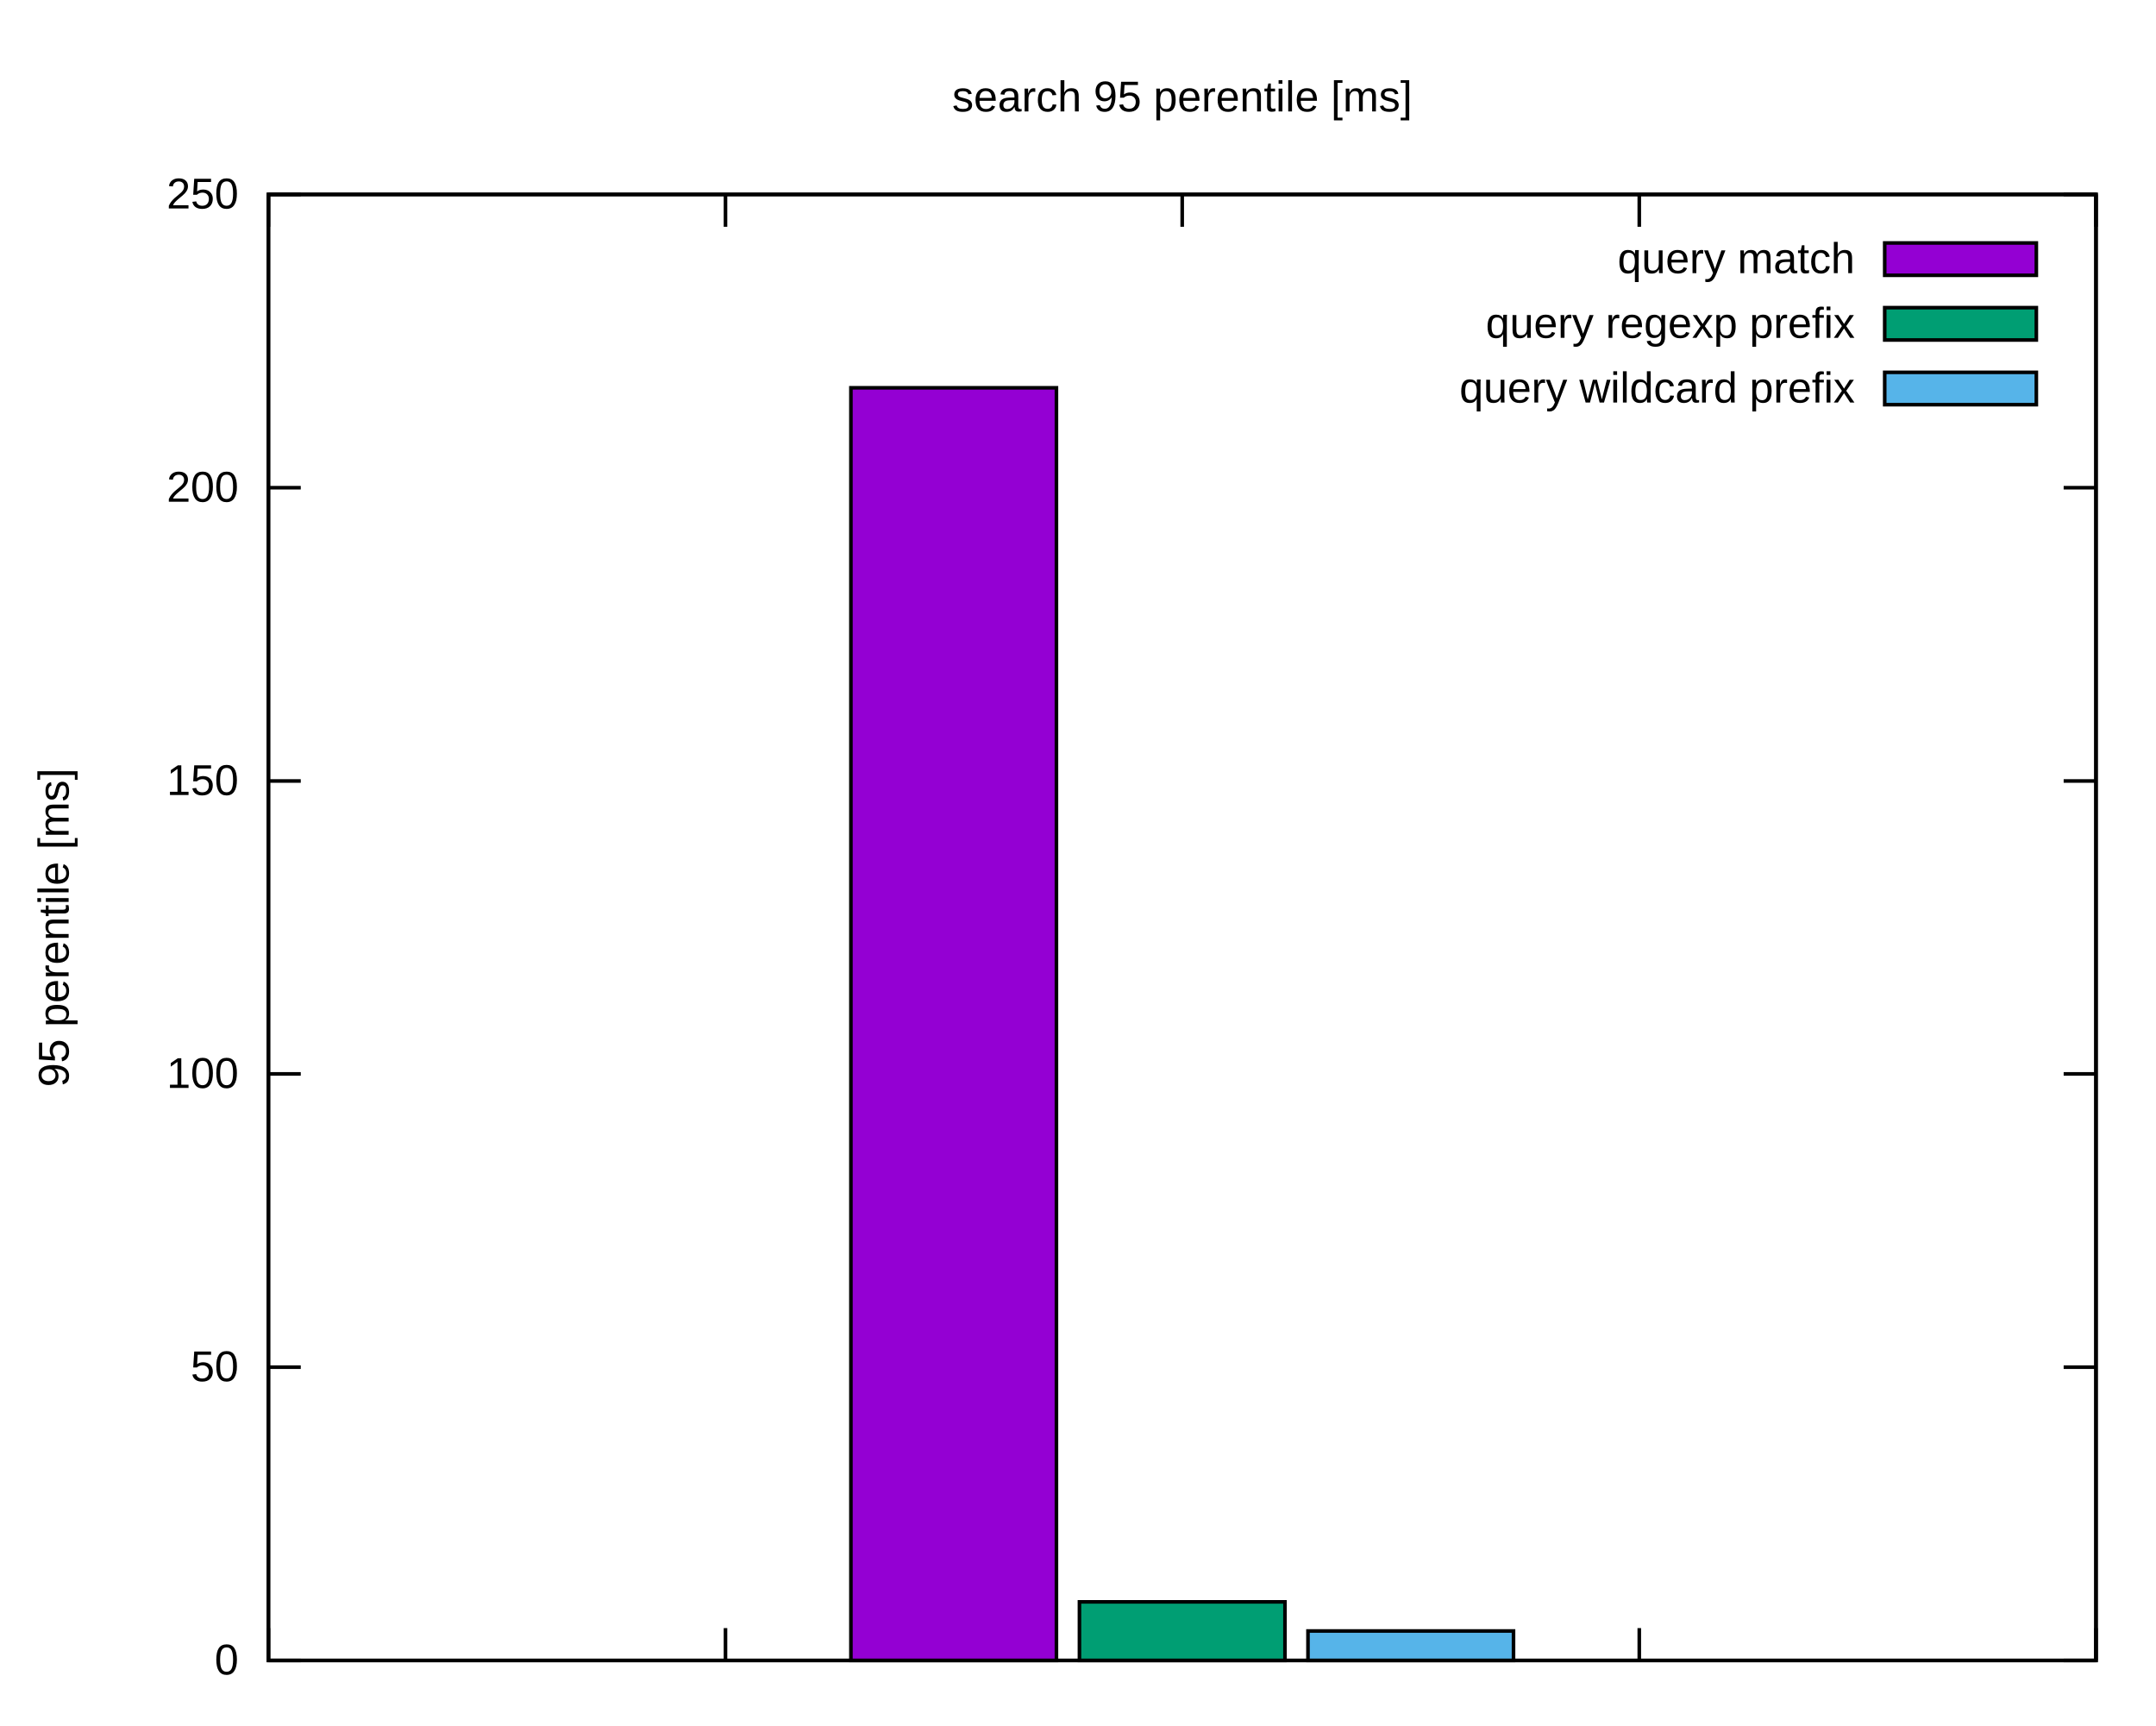
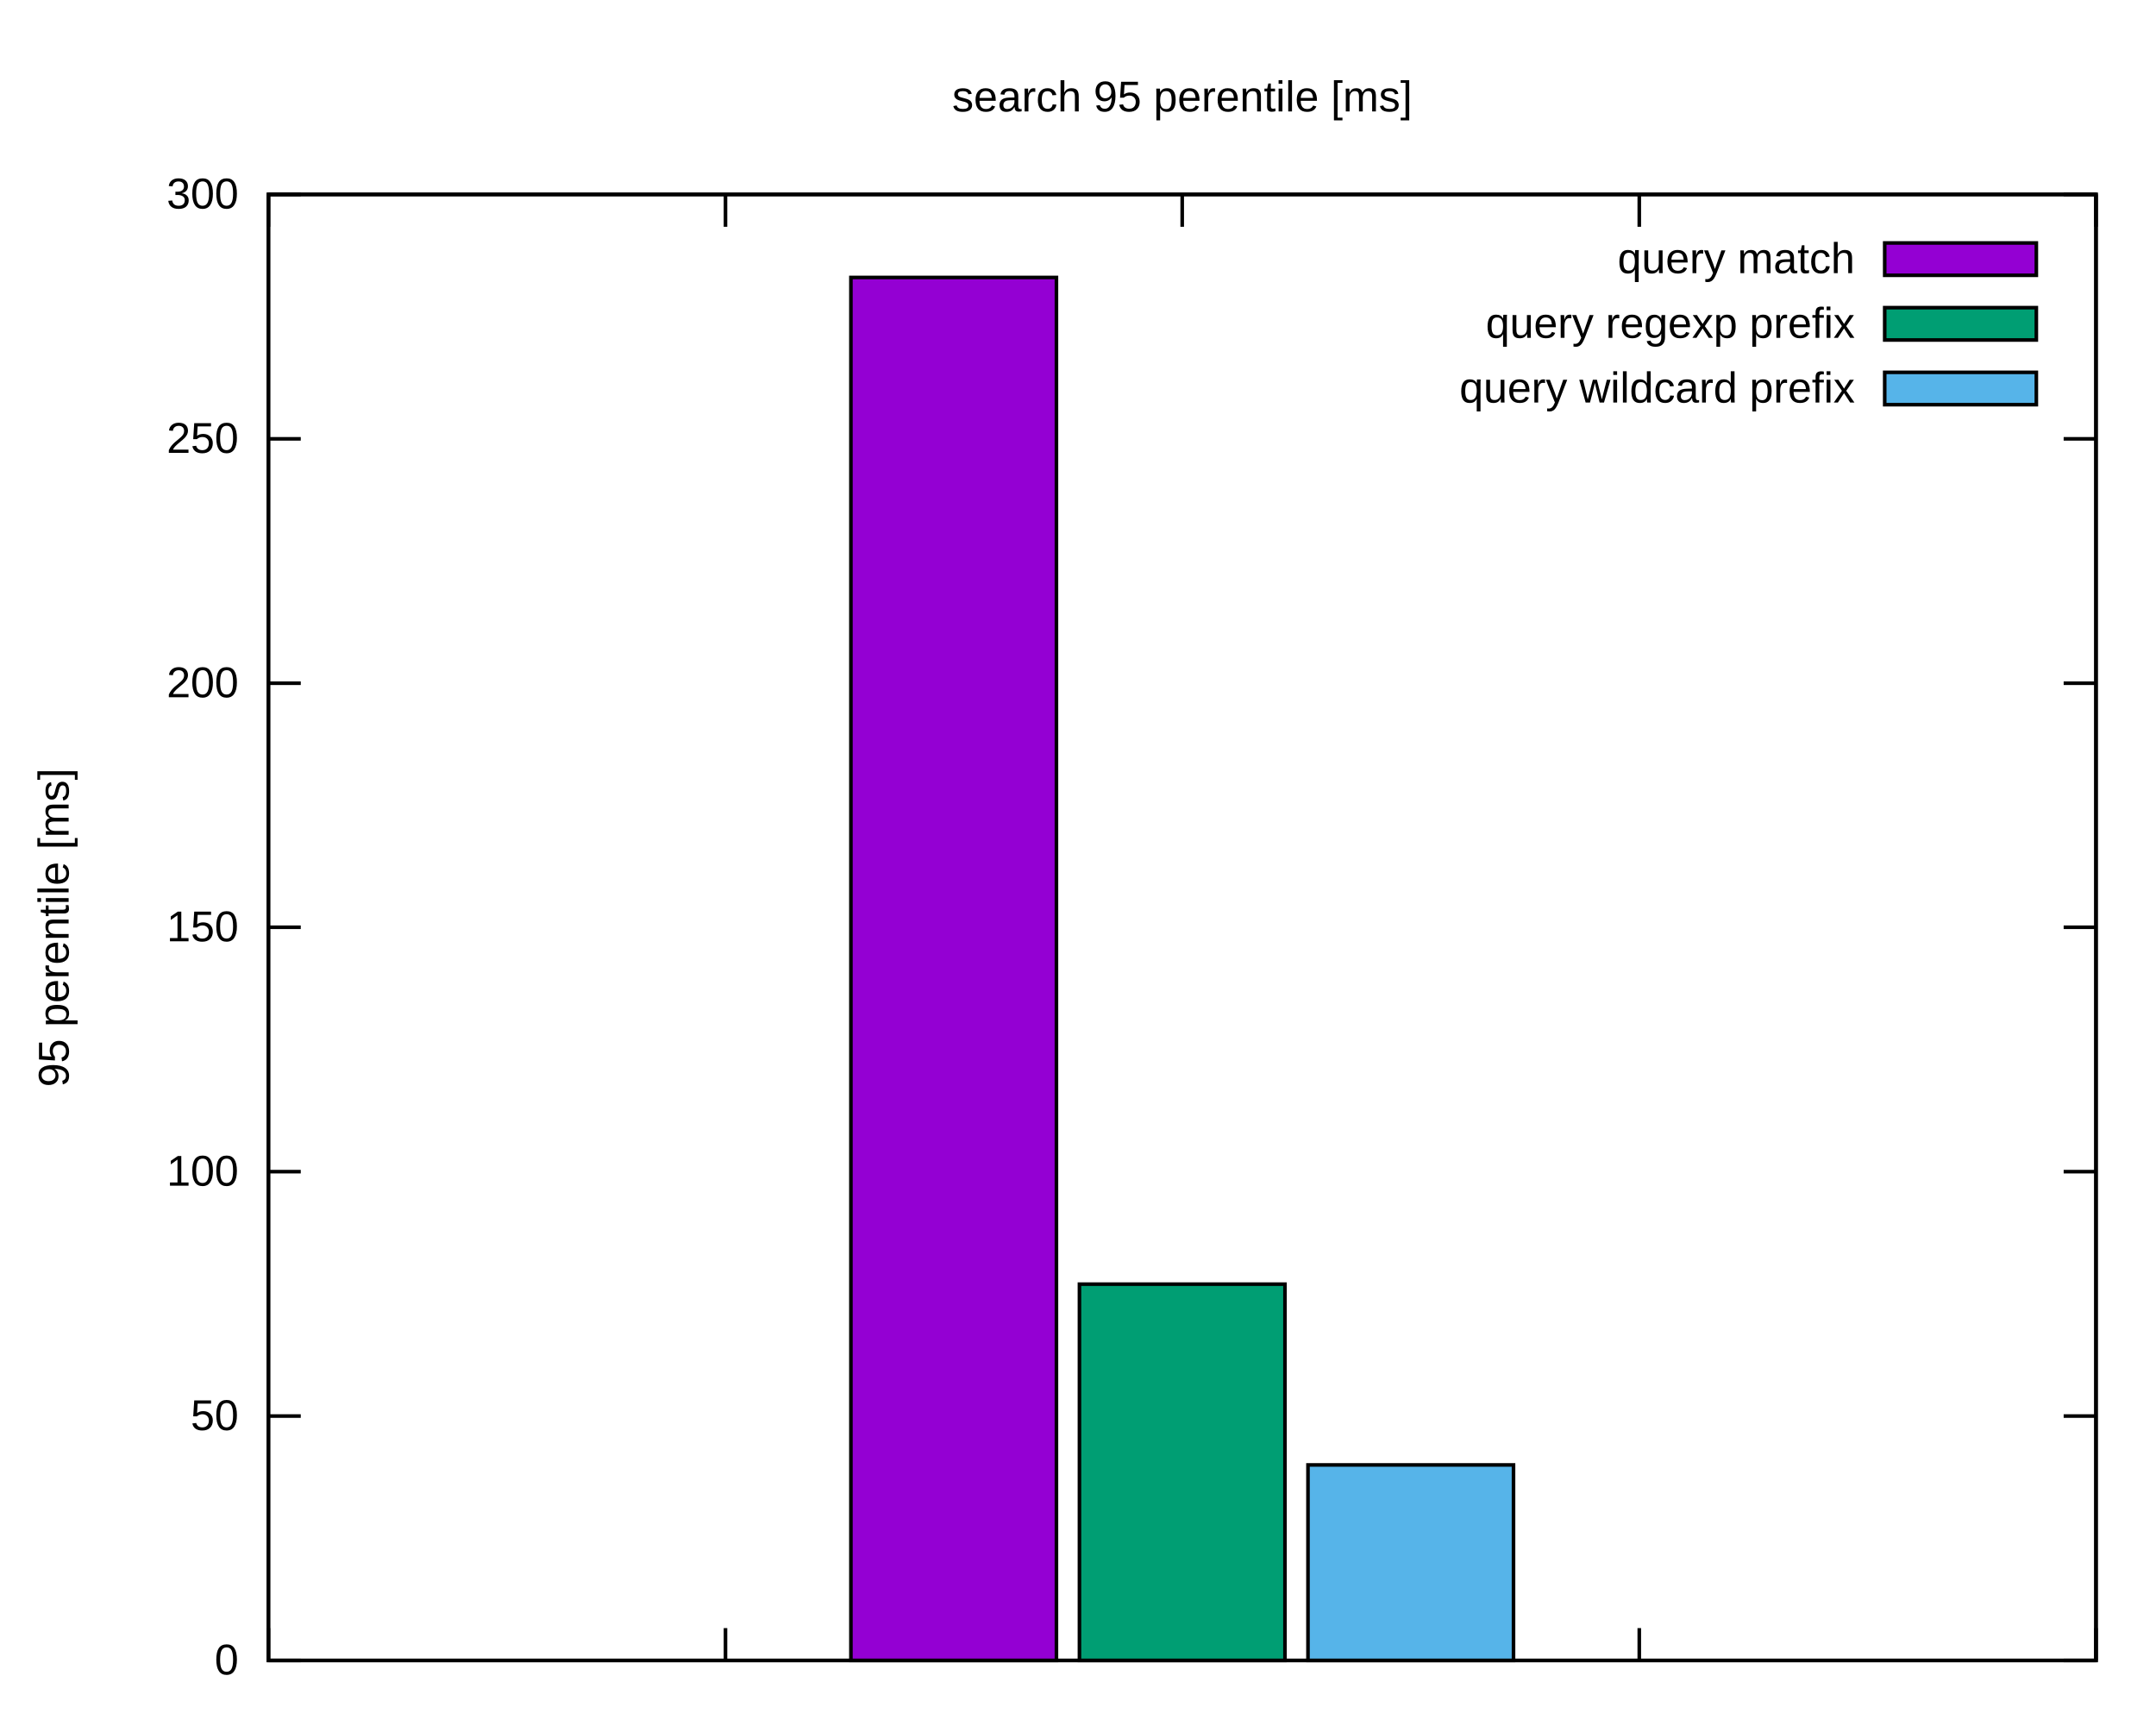
<svg xmlns="http://www.w3.org/2000/svg" xmlns:xlink="http://www.w3.org/1999/xlink" width="600" height="480" viewBox="0 0 600 480">
  <g id="gnuplot_canvas">
    <rect x="0" y="0" width="600" height="480" fill="none" />
    <defs>
      <circle id="gpDot" r="0.5" stroke-width="0.5" />
      <path id="gpPt0" stroke-width="0.222" stroke="currentColor" d="M-1,0 h2 M0,-1 v2" />
      <path id="gpPt1" stroke-width="0.222" stroke="currentColor" d="M-1,-1 L1,1 M1,-1 L-1,1" />
      <path id="gpPt2" stroke-width="0.222" stroke="currentColor" d="M-1,0 L1,0 M0,-1 L0,1 M-1,-1 L1,1 M-1,1 L1,-1" />
      <rect id="gpPt3" stroke-width="0.222" stroke="currentColor" x="-1" y="-1" width="2" height="2" />
      <rect id="gpPt4" stroke-width="0.222" stroke="currentColor" fill="currentColor" x="-1" y="-1" width="2" height="2" />
      <circle id="gpPt5" stroke-width="0.222" stroke="currentColor" cx="0" cy="0" r="1" />
      <use xlink:href="#gpPt5" id="gpPt6" fill="currentColor" stroke="none" />
      <path id="gpPt7" stroke-width="0.222" stroke="currentColor" d="M0,-1.33 L-1.33,0.67 L1.33,0.67 z" />
      <use xlink:href="#gpPt7" id="gpPt8" fill="currentColor" stroke="none" />
      <use xlink:href="#gpPt7" id="gpPt9" stroke="currentColor" transform="rotate(180)" />
      <use xlink:href="#gpPt9" id="gpPt10" fill="currentColor" stroke="none" />
      <use xlink:href="#gpPt3" id="gpPt11" stroke="currentColor" transform="rotate(45)" />
      <use xlink:href="#gpPt11" id="gpPt12" fill="currentColor" stroke="none" />
      <path id="gpPt13" stroke-width="0.222" stroke="currentColor" d="M0,1.330 L1.265,0.411 L0.782,-1.067 L-0.782,-1.076 L-1.265,0.411 z" />
      <use xlink:href="#gpPt13" id="gpPt14" fill="currentColor" stroke="none" />
      <filter id="textbox" filterUnits="objectBoundingBox" x="0" y="0" height="1" width="1">
        <feFlood flood-color="white" flood-opacity="1" result="bgnd" />
        <feComposite in="SourceGraphic" in2="bgnd" operator="atop" />
      </filter>
      <filter id="greybox" filterUnits="objectBoundingBox" x="0" y="0" height="1" width="1">
        <feFlood flood-color="lightgrey" flood-opacity="1" result="grey" />
        <feComposite in="SourceGraphic" in2="grey" operator="atop" />
      </filter>
    </defs>
    <g fill="none" color="white" stroke="currentColor" stroke-width="1.00" stroke-linecap="butt" stroke-linejoin="miter">
</g>
    <g fill="none" color="black" stroke="currentColor" stroke-width="1.00" stroke-linecap="butt" stroke-linejoin="miter">
      <path stroke="black" d="M74.7,462.0 L83.7,462.0 M583.3,462.0 L574.3,462.0  " />
      <g transform="translate(66.4,465.9)" stroke="none" fill="black" font-family="Arial" font-size="12.00" text-anchor="end">
        <text>
          <tspan font-family="Arial"> 0</tspan>
        </text>
      </g>
    </g>
    <g fill="none" color="black" stroke="currentColor" stroke-width="1.00" stroke-linecap="butt" stroke-linejoin="miter">
-       <path stroke="black" d="M74.7,380.4 L83.7,380.4 M583.3,380.4 L574.3,380.4  " />
-       <g transform="translate(66.4,384.3)" stroke="none" fill="black" font-family="Arial" font-size="12.00" text-anchor="end">
+       <path stroke="black" d="M74.7,394.0 L83.7,394.0 M583.3,394.0 L574.3,394.0  " />
+       <g transform="translate(66.4,397.9)" stroke="none" fill="black" font-family="Arial" font-size="12.00" text-anchor="end">
        <text>
          <tspan font-family="Arial"> 50</tspan>
        </text>
      </g>
    </g>
    <g fill="none" color="black" stroke="currentColor" stroke-width="1.00" stroke-linecap="butt" stroke-linejoin="miter">
-       <path stroke="black" d="M74.7,298.8 L83.7,298.8 M583.3,298.8 L574.3,298.8  " />
-       <g transform="translate(66.4,302.7)" stroke="none" fill="black" font-family="Arial" font-size="12.00" text-anchor="end">
+       <path stroke="black" d="M74.7,326.0 L83.7,326.0 M583.3,326.0 L574.3,326.0  " />
+       <g transform="translate(66.4,329.9)" stroke="none" fill="black" font-family="Arial" font-size="12.00" text-anchor="end">
        <text>
          <tspan font-family="Arial"> 100</tspan>
        </text>
      </g>
    </g>
    <g fill="none" color="black" stroke="currentColor" stroke-width="1.00" stroke-linecap="butt" stroke-linejoin="miter">
-       <path stroke="black" d="M74.7,217.3 L83.7,217.3 M583.3,217.3 L574.3,217.3  " />
-       <g transform="translate(66.4,221.2)" stroke="none" fill="black" font-family="Arial" font-size="12.00" text-anchor="end">
+       <path stroke="black" d="M74.7,258.0 L83.7,258.0 M583.3,258.0 L574.3,258.0  " />
+       <g transform="translate(66.4,261.9)" stroke="none" fill="black" font-family="Arial" font-size="12.00" text-anchor="end">
        <text>
          <tspan font-family="Arial"> 150</tspan>
        </text>
      </g>
    </g>
    <g fill="none" color="black" stroke="currentColor" stroke-width="1.00" stroke-linecap="butt" stroke-linejoin="miter">
-       <path stroke="black" d="M74.7,135.7 L83.7,135.7 M583.3,135.7 L574.3,135.7  " />
-       <g transform="translate(66.4,139.6)" stroke="none" fill="black" font-family="Arial" font-size="12.00" text-anchor="end">
+       <path stroke="black" d="M74.7,190.1 L83.7,190.1 M583.3,190.1 L574.3,190.1  " />
+       <g transform="translate(66.4,194.0)" stroke="none" fill="black" font-family="Arial" font-size="12.00" text-anchor="end">
        <text>
          <tspan font-family="Arial"> 200</tspan>
+         </text>
+       </g>
+     </g>
+     <g fill="none" color="black" stroke="currentColor" stroke-width="1.00" stroke-linecap="butt" stroke-linejoin="miter">
+       <path stroke="black" d="M74.7,122.1 L83.7,122.1 M583.3,122.1 L574.3,122.1  " />
+       <g transform="translate(66.4,126.0)" stroke="none" fill="black" font-family="Arial" font-size="12.00" text-anchor="end">
+         <text>
+           <tspan font-family="Arial"> 250</tspan>
        </text>
      </g>
    </g>
    <g fill="none" color="black" stroke="currentColor" stroke-width="1.00" stroke-linecap="butt" stroke-linejoin="miter">
      <path stroke="black" d="M74.7,54.1 L83.7,54.1 M583.3,54.1 L574.3,54.1  " />
      <g transform="translate(66.4,58.0)" stroke="none" fill="black" font-family="Arial" font-size="12.00" text-anchor="end">
        <text>
-           <tspan font-family="Arial"> 250</tspan>
+           <tspan font-family="Arial"> 300</tspan>
        </text>
      </g>
    </g>
    <g fill="none" color="black" stroke="currentColor" stroke-width="1.00" stroke-linecap="butt" stroke-linejoin="miter">
      <path stroke="black" d="M74.7,462.0 L74.7,453.0 M74.7,54.1 L74.7,63.1  " />
    </g>
    <g fill="none" color="black" stroke="currentColor" stroke-width="1.00" stroke-linecap="butt" stroke-linejoin="miter">
      <path stroke="black" d="M201.9,462.0 L201.9,453.0 M201.9,54.1 L201.9,63.1  " />
    </g>
    <g fill="none" color="black" stroke="currentColor" stroke-width="1.00" stroke-linecap="butt" stroke-linejoin="miter">
      <path stroke="black" d="M329.0,462.0 L329.0,453.0 M329.0,54.1 L329.0,63.1  " />
    </g>
    <g fill="none" color="black" stroke="currentColor" stroke-width="1.00" stroke-linecap="butt" stroke-linejoin="miter">
      <path stroke="black" d="M456.2,462.0 L456.2,453.0 M456.2,54.1 L456.2,63.1  " />
    </g>
    <g fill="none" color="black" stroke="currentColor" stroke-width="1.00" stroke-linecap="butt" stroke-linejoin="miter">
      <path stroke="black" d="M583.3,462.0 L583.3,453.0 M583.3,54.1 L583.3,63.1  " />
    </g>
    <g fill="none" color="black" stroke="currentColor" stroke-width="1.00" stroke-linecap="butt" stroke-linejoin="miter">
</g>
    <g fill="none" color="black" stroke="currentColor" stroke-width="1.00" stroke-linecap="butt" stroke-linejoin="miter">
      <path stroke="black" d="M74.7,54.1 L74.7,462.0 L583.3,462.0 L583.3,54.1 L74.7,54.1 Z  " />
    </g>
    <g fill="none" color="black" stroke="currentColor" stroke-width="1.00" stroke-linecap="butt" stroke-linejoin="miter">
      <g transform="translate(19.1,258.1) rotate(270)" stroke="none" fill="black" font-family="Arial" font-size="12.00" text-anchor="middle">
        <text>
          <tspan font-family="Arial">95 perentile [ms]</tspan>
        </text>
      </g>
    </g>
    <g fill="none" color="black" stroke="currentColor" stroke-width="1.00" stroke-linecap="butt" stroke-linejoin="miter">
      <g transform="translate(329.0,31.0)" stroke="none" fill="black" font-family="Arial" font-size="12.00" text-anchor="middle">
        <text>
          <tspan font-family="Arial">search 95 perentile [ms]</tspan>
        </text>
      </g>
    </g>
    <g id="gnuplot_plot_1">
      <g fill="none" color="black" stroke="currentColor" stroke-width="1.00" stroke-linecap="butt" stroke-linejoin="miter">
        <g transform="translate(516.2,76.0)" stroke="none" fill="black" font-family="Arial" font-size="12.00" text-anchor="end">
          <text>
            <tspan font-family="Arial">query match</tspan>
          </text>
        </g>
      </g>
      <g fill="none" color="black" stroke="currentColor" stroke-width="1.00" stroke-linecap="butt" stroke-linejoin="miter">
        <g stroke="none" shape-rendering="crispEdges">
          <polygon fill="rgb(148,   0, 211)" points="524.5,76.6 566.7,76.6 566.7,67.6 524.5,67.6 " />
        </g>
        <path stroke="black" d="M524.5,76.6 L566.7,76.6 L566.7,67.6 L524.5,67.6 L524.5,76.6 Z  " />
      </g>
      <g fill="none" color="black" stroke="currentColor" stroke-width="1.00" stroke-linecap="butt" stroke-linejoin="miter">
        <g stroke="none" shape-rendering="crispEdges">
-           <polygon fill="rgb(148,   0, 211)" points="236.8,462.0 294.1,462.0 294.1,107.8 236.8,107.8 " />
-         </g>
-         <path stroke="black" d="M236.8,462.0 L236.8,107.9 L294.0,107.9 L294.0,462.0 L236.8,462.0 Z  " />
+           <polygon fill="rgb(148,   0, 211)" points="236.8,462.0 294.1,462.0 294.1,77.1 236.8,77.1 " />
+         </g>
+         <path stroke="black" d="M236.8,462.0 L236.8,77.2 L294.0,77.2 L294.0,462.0 L236.8,462.0 Z  " />
      </g>
      <g fill="none" color="black" stroke="currentColor" stroke-width="1.00" stroke-linecap="butt" stroke-linejoin="miter">
</g>
    </g>
    <g id="gnuplot_plot_2">
      <g fill="none" color="black" stroke="currentColor" stroke-width="1.00" stroke-linecap="butt" stroke-linejoin="miter">
        <g transform="translate(516.2,94.0)" stroke="none" fill="black" font-family="Arial" font-size="12.00" text-anchor="end">
          <text>
            <tspan font-family="Arial">query regexp prefix</tspan>
          </text>
        </g>
      </g>
      <g fill="none" color="black" stroke="currentColor" stroke-width="1.00" stroke-linecap="butt" stroke-linejoin="miter">
        <g stroke="none" shape-rendering="crispEdges">
          <polygon fill="rgb(  0, 158, 115)" points="524.5,94.6 566.7,94.6 566.7,85.6 524.5,85.6 " />
        </g>
        <path stroke="black" d="M524.5,94.6 L566.7,94.6 L566.7,85.6 L524.5,85.6 L524.5,94.6 Z  " />
      </g>
      <g fill="none" color="black" stroke="currentColor" stroke-width="1.00" stroke-linecap="butt" stroke-linejoin="miter">
        <g stroke="none" shape-rendering="crispEdges">
-           <polygon fill="rgb(  0, 158, 115)" points="300.4,462.0 357.7,462.0 357.7,445.6 300.4,445.6 " />
-         </g>
-         <path stroke="black" d="M300.4,462.0 L300.4,445.7 L357.6,445.7 L357.6,462.0 L300.4,462.0 Z  " />
+           <polygon fill="rgb(  0, 158, 115)" points="300.4,462.0 357.7,462.0 357.7,357.2 300.4,357.2 " />
+         </g>
+         <path stroke="black" d="M300.4,462.0 L300.4,357.3 L357.6,357.3 L357.6,462.0 L300.4,462.0 Z  " />
      </g>
      <g fill="none" color="black" stroke="currentColor" stroke-width="1.00" stroke-linecap="butt" stroke-linejoin="miter">
</g>
    </g>
    <g id="gnuplot_plot_3">
      <g fill="none" color="black" stroke="currentColor" stroke-width="1.00" stroke-linecap="butt" stroke-linejoin="miter">
        <g transform="translate(516.2,112.0)" stroke="none" fill="black" font-family="Arial" font-size="12.00" text-anchor="end">
          <text>
            <tspan font-family="Arial">query wildcard prefix</tspan>
          </text>
        </g>
      </g>
      <g fill="none" color="black" stroke="currentColor" stroke-width="1.00" stroke-linecap="butt" stroke-linejoin="miter">
        <g stroke="none" shape-rendering="crispEdges">
          <polygon fill="rgb( 86, 180, 233)" points="524.5,112.6 566.7,112.6 566.7,103.6 524.5,103.6 " />
        </g>
        <path stroke="black" d="M524.5,112.6 L566.7,112.6 L566.7,103.6 L524.5,103.6 L524.5,112.6 Z  " />
      </g>
      <g fill="none" color="black" stroke="currentColor" stroke-width="1.00" stroke-linecap="butt" stroke-linejoin="miter">
        <g stroke="none" shape-rendering="crispEdges">
-           <polygon fill="rgb( 86, 180, 233)" points="364.0,462.0 421.3,462.0 421.3,453.7 364.0,453.7 " />
-         </g>
-         <path stroke="black" d="M364.0,462.0 L364.0,453.8 L421.2,453.8 L421.2,462.0 L364.0,462.0 Z  " />
+           <polygon fill="rgb( 86, 180, 233)" points="364.0,462.0 421.3,462.0 421.3,407.5 364.0,407.5 " />
+         </g>
+         <path stroke="black" d="M364.0,462.0 L364.0,407.6 L421.2,407.6 L421.2,462.0 L364.0,462.0 Z  " />
      </g>
      <g fill="none" color="black" stroke="currentColor" stroke-width="1.00" stroke-linecap="butt" stroke-linejoin="miter">
</g>
    </g>
    <g fill="none" color="white" stroke="rgb( 86, 180, 233)" stroke-width="2.00" stroke-linecap="butt" stroke-linejoin="miter">
</g>
    <g fill="none" color="black" stroke="currentColor" stroke-width="2.00" stroke-linecap="butt" stroke-linejoin="miter">
</g>
    <g fill="none" color="black" stroke="black" stroke-width="1.00" stroke-linecap="butt" stroke-linejoin="miter">
</g>
    <g fill="none" color="black" stroke="currentColor" stroke-width="1.00" stroke-linecap="butt" stroke-linejoin="miter">
      <path stroke="black" d="M74.7,54.1 L74.7,462.0 L583.3,462.0 L583.3,54.1 L74.7,54.1 Z  " />
    </g>
    <g fill="none" color="black" stroke="currentColor" stroke-width="1.00" stroke-linecap="butt" stroke-linejoin="miter">
</g>
  </g>
</svg>
